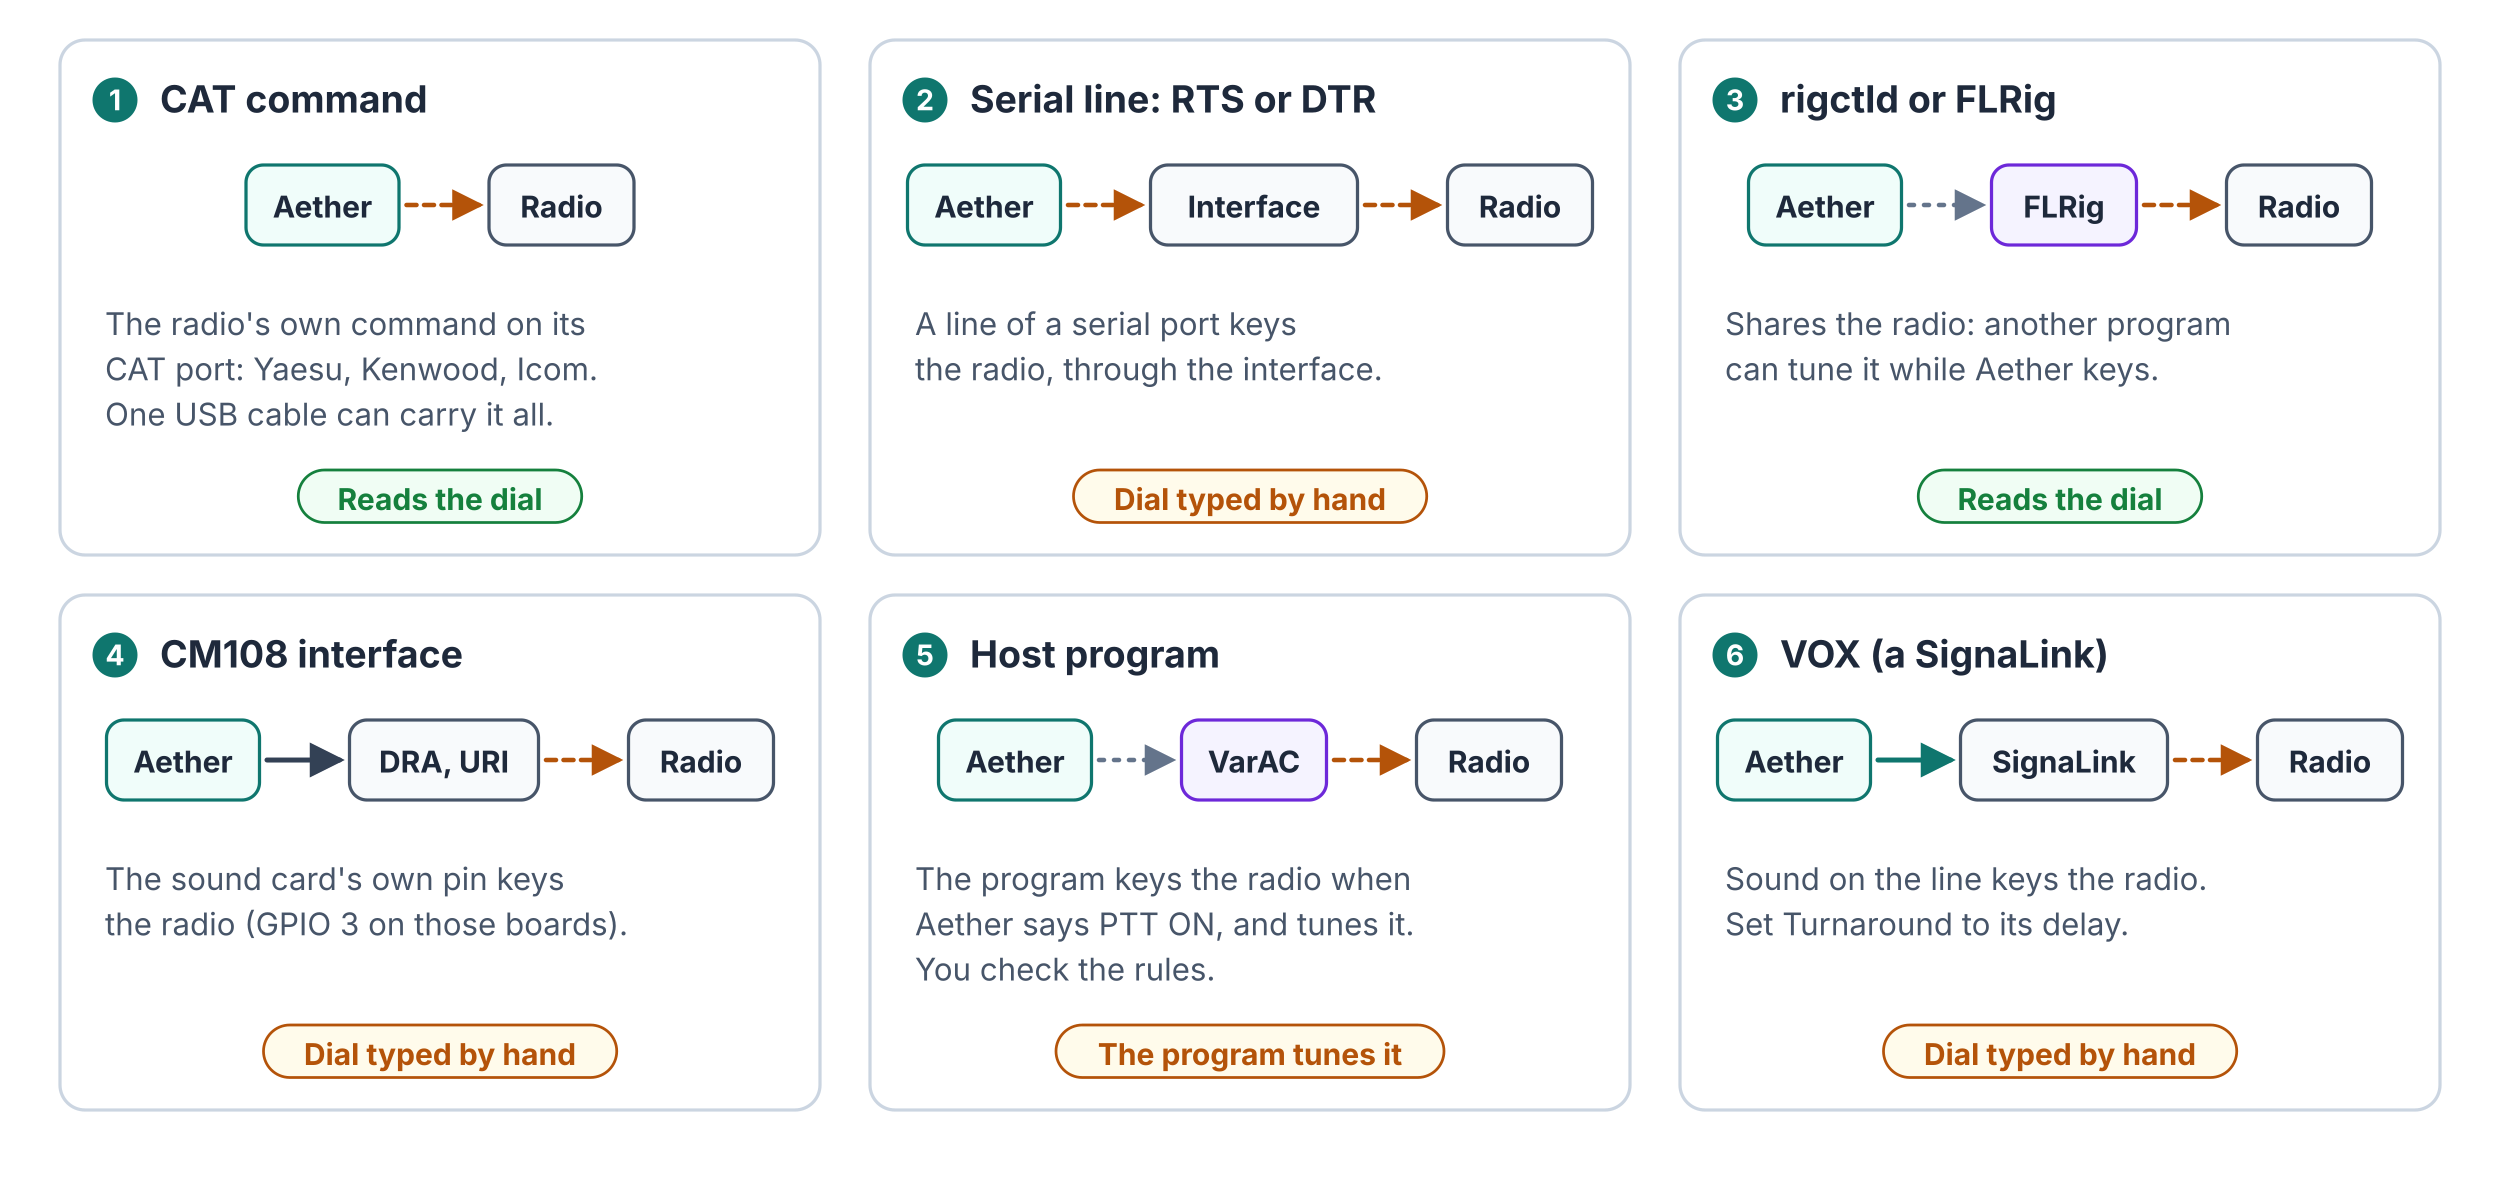
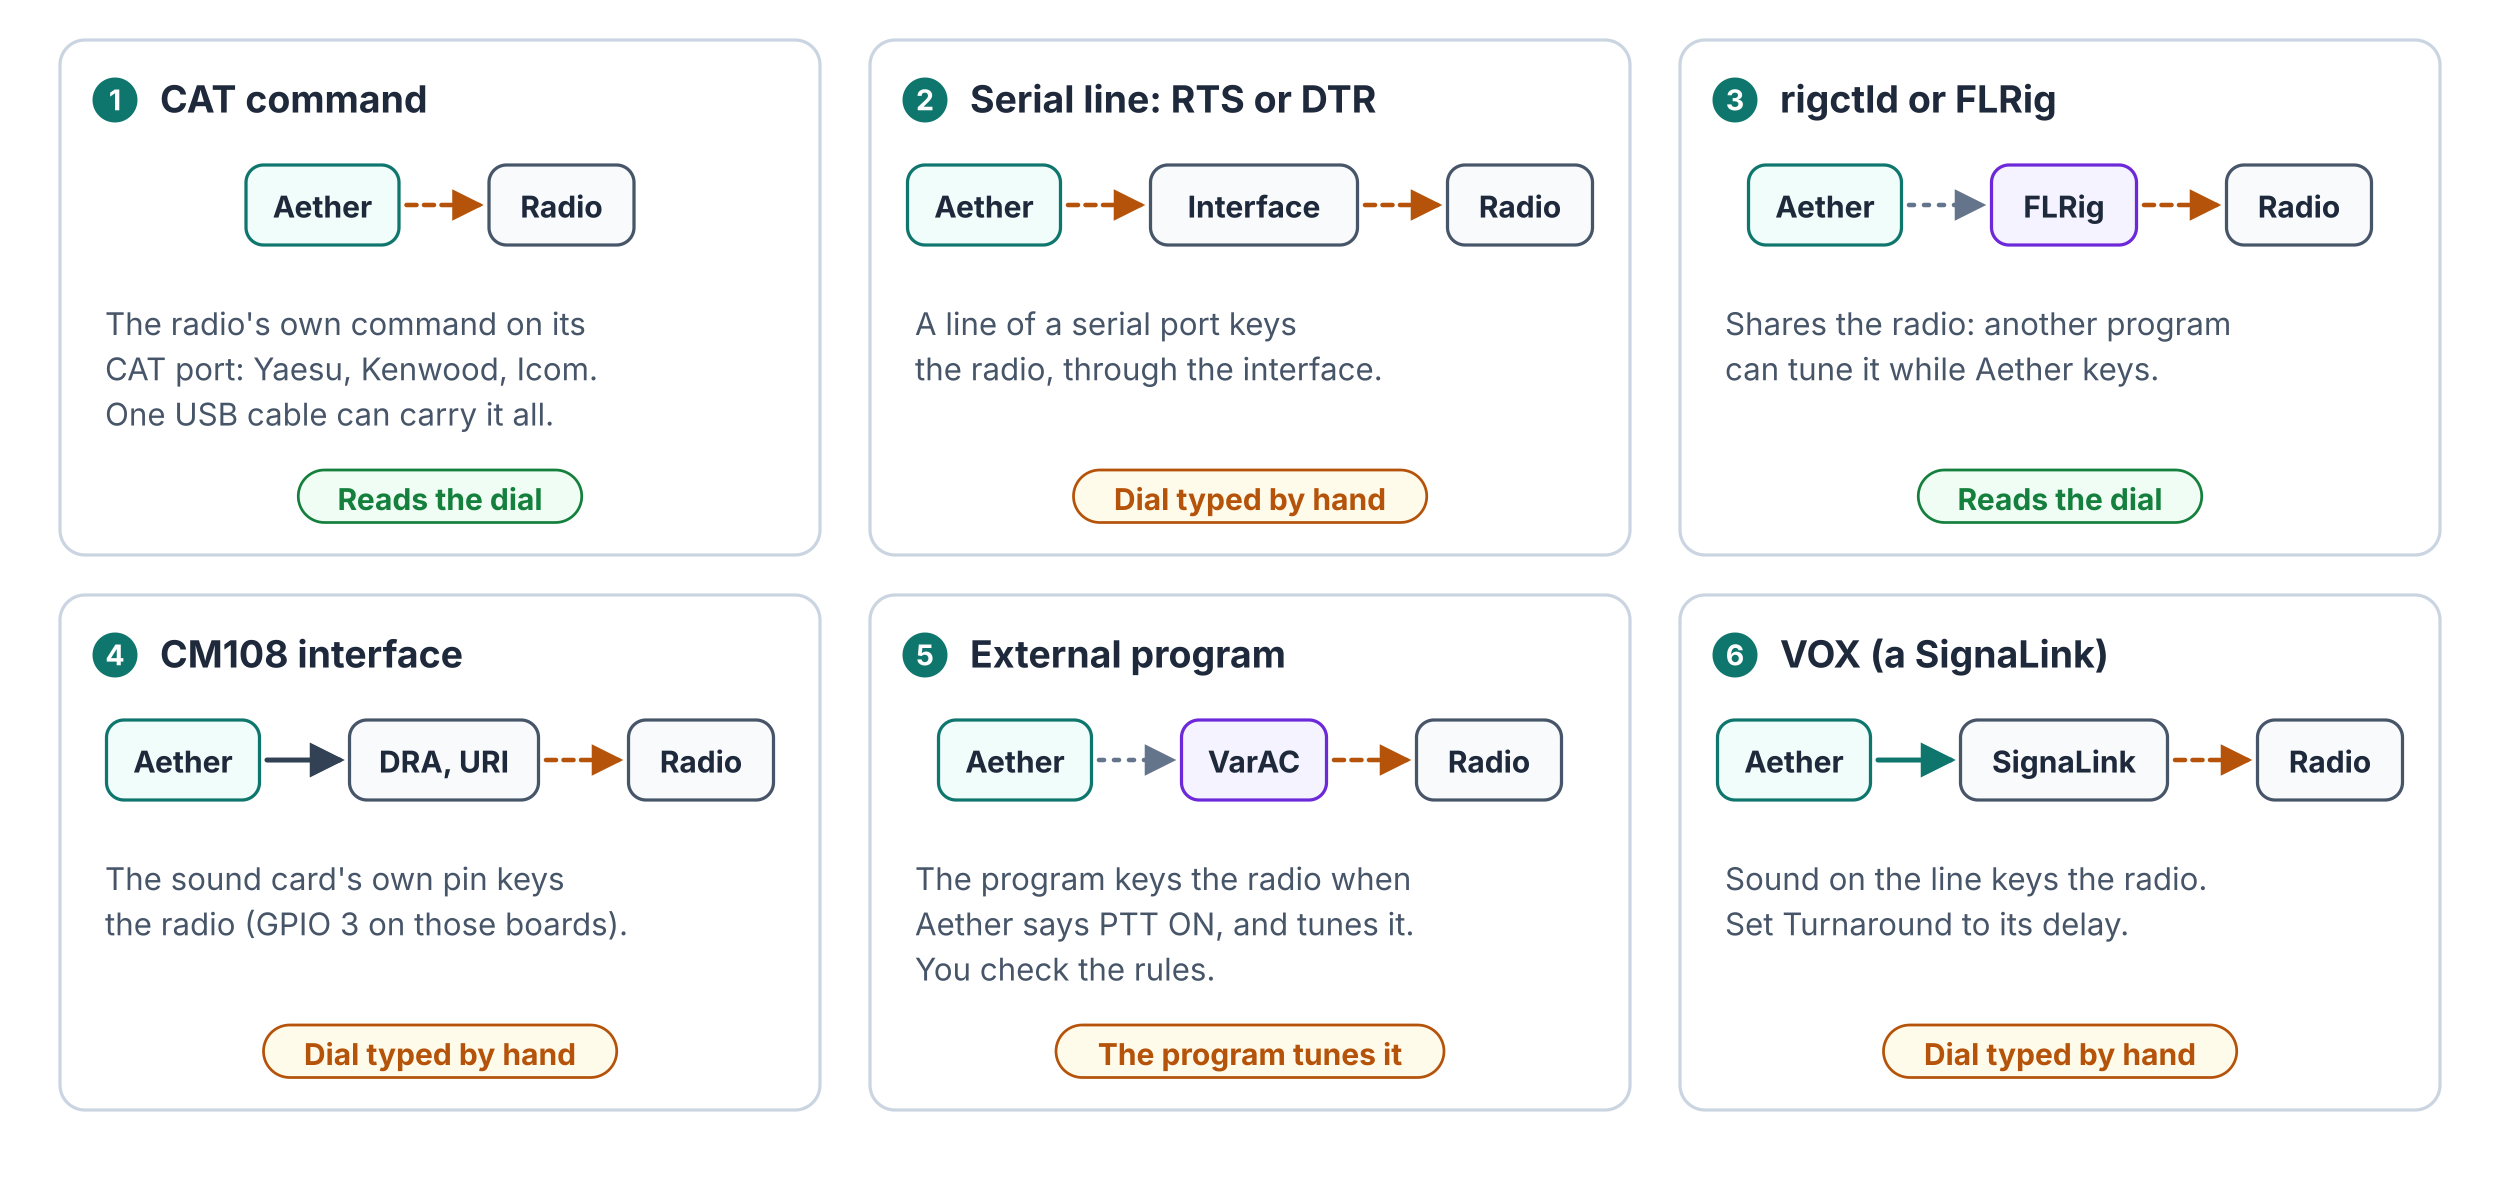
<svg xmlns="http://www.w3.org/2000/svg" viewBox="0 0 1000 476" width="1000" height="476" role="img" aria-label="The six ways to control the radio, and what each does with the dial">
  <defs>
    <marker id="ah-radio" viewBox="0 0 10 10" refX="8.5" refY="5" markerWidth="7" markerHeight="7" orient="auto-start-reverse">
      <path d="M 0 0 L 10 5 L 0 10 z" fill="#c2410c" />
    </marker>
    <marker id="ah-audio" viewBox="0 0 10 10" refX="8.5" refY="5" markerWidth="7" markerHeight="7" orient="auto-start-reverse">
      <path d="M 0 0 L 10 5 L 0 10 z" fill="#0f766e" />
    </marker>
    <marker id="ah-key" viewBox="0 0 10 10" refX="8.5" refY="5" markerWidth="7" markerHeight="7" orient="auto-start-reverse">
      <path d="M 0 0 L 10 5 L 0 10 z" fill="#b45309" />
    </marker>
    <marker id="ah-local" viewBox="0 0 10 10" refX="8.5" refY="5" markerWidth="7" markerHeight="7" orient="auto-start-reverse">
      <path d="M 0 0 L 10 5 L 0 10 z" fill="#64748b" />
    </marker>
    <marker id="ah-internet" viewBox="0 0 10 10" refX="8.5" refY="5" markerWidth="7" markerHeight="7" orient="auto-start-reverse">
      <path d="M 0 0 L 10 5 L 0 10 z" fill="#334155" />
    </marker>
    <marker id="ah-cable" viewBox="0 0 10 10" refX="8.5" refY="5" markerWidth="7" markerHeight="7" orient="auto-start-reverse">
      <path d="M 0 0 L 10 5 L 0 10 z" fill="#334155" />
    </marker>
    <marker id="ah-fail" viewBox="0 0 10 10" refX="8.5" refY="5" markerWidth="7" markerHeight="7" orient="auto-start-reverse">
      <path d="M 0 0 L 10 5 L 0 10 z" fill="#b91c1c" />
    </marker>
    <marker id="ah-plan" viewBox="0 0 10 10" refX="8.5" refY="5" markerWidth="7" markerHeight="7" orient="auto-start-reverse">
      <path d="M 0 0 L 10 5 L 0 10 z" fill="#94a3b8" />
    </marker>
  </defs>
  <rect x="0" y="0" width="1000" height="476" fill="#ffffff" />
  <rect x="24" y="16" width="304" height="206" rx="10" fill="#ffffff" stroke="#cbd5e1" stroke-width="1.3" />
  <circle cx="46" cy="40" r="10" fill="#0f766e" stroke="#ffffff" stroke-width="2" />
  <text xml:space="preserve" x="46" y="44.1" font-family="Inter, 'Segoe UI', 'Helvetica Neue', Helvetica, Arial, sans-serif" font-size="11.4" font-weight="700" fill="#ffffff" text-anchor="middle">1</text>
  <text xml:space="preserve" x="64" y="45" font-family="Inter, 'Segoe UI', 'Helvetica Neue', Helvetica, Arial, sans-serif" font-size="15" font-weight="700" fill="#1e293b" text-anchor="start">CAT command</text>
  <rect x="98.4" y="66" width="61.2" height="32" rx="7" fill="#f0fdfa" stroke="#0f766e" stroke-width="1.3" />
  <text xml:space="preserve" x="129" y="87" font-family="Inter, 'Segoe UI', 'Helvetica Neue', Helvetica, Arial, sans-serif" font-size="12" font-weight="650" fill="#1e293b" text-anchor="middle">Aether</text>
  <path d="M 162.6 82 L 191.6 82" fill="none" stroke="#b45309" stroke-width="1.8" stroke-dasharray="4 3" stroke-linecap="round" stroke-linejoin="round" marker-end="url(#ah-key)" />
  <rect x="195.6" y="66" width="58" height="32" rx="7" fill="#f8fafc" stroke="#475569" stroke-width="1.3" />
  <text xml:space="preserve" x="224.6" y="87" font-family="Inter, 'Segoe UI', 'Helvetica Neue', Helvetica, Arial, sans-serif" font-size="12" font-weight="650" fill="#1e293b" text-anchor="middle">Radio</text>
  <text xml:space="preserve" x="42" y="134" font-family="Inter, 'Segoe UI', 'Helvetica Neue', Helvetica, Arial, sans-serif" font-size="12.5" font-weight="400" fill="#475569" text-anchor="start">The radio's own command on its</text>
  <text xml:space="preserve" x="42" y="152.1" font-family="Inter, 'Segoe UI', 'Helvetica Neue', Helvetica, Arial, sans-serif" font-size="12.5" font-weight="400" fill="#475569" text-anchor="start">CAT port: Yaesu, Kenwood, Icom.</text>
  <text xml:space="preserve" x="42" y="170.2" font-family="Inter, 'Segoe UI', 'Helvetica Neue', Helvetica, Arial, sans-serif" font-size="12.5" font-weight="400" fill="#475569" text-anchor="start">One USB cable can carry it all.</text>
  <rect x="119.3" y="188" width="113.4" height="21" rx="10.5" fill="#f0fdf4" stroke="#15803d" stroke-width="1.1" />
  <text xml:space="preserve" x="176" y="204" font-family="Inter, 'Segoe UI', 'Helvetica Neue', Helvetica, Arial, sans-serif" font-size="12" font-weight="650" fill="#15803d" text-anchor="middle">Reads the dial</text>
  <rect x="348" y="16" width="304" height="206" rx="10" fill="#ffffff" stroke="#cbd5e1" stroke-width="1.3" />
  <circle cx="370" cy="40" r="10" fill="#0f766e" stroke="#ffffff" stroke-width="2" />
  <text xml:space="preserve" x="370" y="44.1" font-family="Inter, 'Segoe UI', 'Helvetica Neue', Helvetica, Arial, sans-serif" font-size="11.4" font-weight="700" fill="#ffffff" text-anchor="middle">2</text>
  <text xml:space="preserve" x="388" y="45" font-family="Inter, 'Segoe UI', 'Helvetica Neue', Helvetica, Arial, sans-serif" font-size="15" font-weight="700" fill="#1e293b" text-anchor="start">Serial line: RTS or DTR</text>
  <rect x="363" y="66" width="61.2" height="32" rx="7" fill="#f0fdfa" stroke="#0f766e" stroke-width="1.3" />
  <text xml:space="preserve" x="393.6" y="87" font-family="Inter, 'Segoe UI', 'Helvetica Neue', Helvetica, Arial, sans-serif" font-size="12" font-weight="650" fill="#1e293b" text-anchor="middle">Aether</text>
  <path d="M 427.2 82 L 456.2 82" fill="none" stroke="#b45309" stroke-width="1.8" stroke-dasharray="4 3" stroke-linecap="round" stroke-linejoin="round" marker-end="url(#ah-key)" />
  <rect x="460.2" y="66" width="82.8" height="32" rx="7" fill="#f8fafc" stroke="#475569" stroke-width="1.3" />
  <text xml:space="preserve" x="501.6" y="87" font-family="Inter, 'Segoe UI', 'Helvetica Neue', Helvetica, Arial, sans-serif" font-size="12" font-weight="650" fill="#1e293b" text-anchor="middle">Interface</text>
  <path d="M 546 82 L 575 82" fill="none" stroke="#b45309" stroke-width="1.8" stroke-dasharray="4 3" stroke-linecap="round" stroke-linejoin="round" marker-end="url(#ah-key)" />
  <rect x="579" y="66" width="58" height="32" rx="7" fill="#f8fafc" stroke="#475569" stroke-width="1.3" />
  <text xml:space="preserve" x="608" y="87" font-family="Inter, 'Segoe UI', 'Helvetica Neue', Helvetica, Arial, sans-serif" font-size="12" font-weight="650" fill="#1e293b" text-anchor="middle">Radio</text>
  <text xml:space="preserve" x="366" y="134" font-family="Inter, 'Segoe UI', 'Helvetica Neue', Helvetica, Arial, sans-serif" font-size="12.5" font-weight="400" fill="#475569" text-anchor="start">A line of a serial port keys</text>
  <text xml:space="preserve" x="366" y="152.1" font-family="Inter, 'Segoe UI', 'Helvetica Neue', Helvetica, Arial, sans-serif" font-size="12.5" font-weight="400" fill="#475569" text-anchor="start">the radio, through the interface.</text>
  <rect x="429.4" y="188" width="141.3" height="21" rx="10.5" fill="#fffbeb" stroke="#b45309" stroke-width="1.1" />
  <text xml:space="preserve" x="500" y="204" font-family="Inter, 'Segoe UI', 'Helvetica Neue', Helvetica, Arial, sans-serif" font-size="12" font-weight="650" fill="#b45309" text-anchor="middle">Dial typed by hand</text>
  <rect x="672" y="16" width="304" height="206" rx="10" fill="#ffffff" stroke="#cbd5e1" stroke-width="1.3" />
  <circle cx="694" cy="40" r="10" fill="#0f766e" stroke="#ffffff" stroke-width="2" />
  <text xml:space="preserve" x="694" y="44.1" font-family="Inter, 'Segoe UI', 'Helvetica Neue', Helvetica, Arial, sans-serif" font-size="11.4" font-weight="700" fill="#ffffff" text-anchor="middle">3</text>
  <text xml:space="preserve" x="712" y="45" font-family="Inter, 'Segoe UI', 'Helvetica Neue', Helvetica, Arial, sans-serif" font-size="15" font-weight="700" fill="#1e293b" text-anchor="start">rigctld or FLRig</text>
  <rect x="699.4" y="66" width="61.2" height="32" rx="7" fill="#f0fdfa" stroke="#0f766e" stroke-width="1.3" />
  <text xml:space="preserve" x="730" y="87" font-family="Inter, 'Segoe UI', 'Helvetica Neue', Helvetica, Arial, sans-serif" font-size="12" font-weight="650" fill="#1e293b" text-anchor="middle">Aether</text>
  <path d="M 763.6 82 L 792.6 82" fill="none" stroke="#64748b" stroke-width="1.8" stroke-dasharray="2 4" stroke-linecap="round" stroke-linejoin="round" marker-end="url(#ah-local)" />
  <rect x="796.6" y="66" width="58" height="32" rx="7" fill="#f5f3ff" stroke="#6d28d9" stroke-width="1.3" />
  <text xml:space="preserve" x="825.6" y="87" font-family="Inter, 'Segoe UI', 'Helvetica Neue', Helvetica, Arial, sans-serif" font-size="12" font-weight="650" fill="#1e293b" text-anchor="middle">FLRig</text>
  <path d="M 857.6 82 L 886.6 82" fill="none" stroke="#b45309" stroke-width="1.8" stroke-dasharray="4 3" stroke-linecap="round" stroke-linejoin="round" marker-end="url(#ah-key)" />
  <rect x="890.6" y="66" width="58" height="32" rx="7" fill="#f8fafc" stroke="#475569" stroke-width="1.3" />
  <text xml:space="preserve" x="919.6" y="87" font-family="Inter, 'Segoe UI', 'Helvetica Neue', Helvetica, Arial, sans-serif" font-size="12" font-weight="650" fill="#1e293b" text-anchor="middle">Radio</text>
  <text xml:space="preserve" x="690" y="134" font-family="Inter, 'Segoe UI', 'Helvetica Neue', Helvetica, Arial, sans-serif" font-size="12.5" font-weight="400" fill="#475569" text-anchor="start">Shares the radio: another program</text>
  <text xml:space="preserve" x="690" y="152.1" font-family="Inter, 'Segoe UI', 'Helvetica Neue', Helvetica, Arial, sans-serif" font-size="12.5" font-weight="400" fill="#475569" text-anchor="start">can tune it while Aether keys.</text>
  <rect x="767.3" y="188" width="113.4" height="21" rx="10.5" fill="#f0fdf4" stroke="#15803d" stroke-width="1.1" />
  <text xml:space="preserve" x="824" y="204" font-family="Inter, 'Segoe UI', 'Helvetica Neue', Helvetica, Arial, sans-serif" font-size="12" font-weight="650" fill="#15803d" text-anchor="middle">Reads the dial</text>
  <rect x="24" y="238" width="304" height="206" rx="10" fill="#ffffff" stroke="#cbd5e1" stroke-width="1.3" />
  <circle cx="46" cy="262" r="10" fill="#0f766e" stroke="#ffffff" stroke-width="2" />
  <text xml:space="preserve" x="46" y="266.1" font-family="Inter, 'Segoe UI', 'Helvetica Neue', Helvetica, Arial, sans-serif" font-size="11.4" font-weight="700" fill="#ffffff" text-anchor="middle">4</text>
  <text xml:space="preserve" x="64" y="267" font-family="Inter, 'Segoe UI', 'Helvetica Neue', Helvetica, Arial, sans-serif" font-size="15" font-weight="700" fill="#1e293b" text-anchor="start">CM108 interface</text>
  <rect x="42.6" y="288" width="61.2" height="32" rx="7" fill="#f0fdfa" stroke="#0f766e" stroke-width="1.3" />
  <text xml:space="preserve" x="73.2" y="309" font-family="Inter, 'Segoe UI', 'Helvetica Neue', Helvetica, Arial, sans-serif" font-size="12" font-weight="650" fill="#1e293b" text-anchor="middle">Aether</text>
  <path d="M 106.8 304 L 135.8 304" fill="none" stroke="#334155" stroke-width="2.0" stroke-linecap="round" stroke-linejoin="round" marker-end="url(#ah-cable)" />
  <rect x="139.8" y="288" width="75.6" height="32" rx="7" fill="#f8fafc" stroke="#475569" stroke-width="1.3" />
  <text xml:space="preserve" x="177.6" y="309" font-family="Inter, 'Segoe UI', 'Helvetica Neue', Helvetica, Arial, sans-serif" font-size="12" font-weight="650" fill="#1e293b" text-anchor="middle">DRA, URI</text>
  <path d="M 218.4 304 L 247.4 304" fill="none" stroke="#b45309" stroke-width="1.8" stroke-dasharray="4 3" stroke-linecap="round" stroke-linejoin="round" marker-end="url(#ah-key)" />
  <rect x="251.4" y="288" width="58" height="32" rx="7" fill="#f8fafc" stroke="#475569" stroke-width="1.3" />
  <text xml:space="preserve" x="280.4" y="309" font-family="Inter, 'Segoe UI', 'Helvetica Neue', Helvetica, Arial, sans-serif" font-size="12" font-weight="650" fill="#1e293b" text-anchor="middle">Radio</text>
  <text xml:space="preserve" x="42" y="356" font-family="Inter, 'Segoe UI', 'Helvetica Neue', Helvetica, Arial, sans-serif" font-size="12.5" font-weight="400" fill="#475569" text-anchor="start">The sound card's own pin keys</text>
  <text xml:space="preserve" x="42" y="374.1" font-family="Inter, 'Segoe UI', 'Helvetica Neue', Helvetica, Arial, sans-serif" font-size="12.5" font-weight="400" fill="#475569" text-anchor="start">the radio (GPIO 3 on those boards).</text>
  <rect x="105.4" y="410" width="141.3" height="21" rx="10.5" fill="#fffbeb" stroke="#b45309" stroke-width="1.1" />
  <text xml:space="preserve" x="176" y="426" font-family="Inter, 'Segoe UI', 'Helvetica Neue', Helvetica, Arial, sans-serif" font-size="12" font-weight="650" fill="#b45309" text-anchor="middle">Dial typed by hand</text>
  <rect x="348" y="238" width="304" height="206" rx="10" fill="#ffffff" stroke="#cbd5e1" stroke-width="1.3" />
  <circle cx="370" cy="262" r="10" fill="#0f766e" stroke="#ffffff" stroke-width="2" />
  <text xml:space="preserve" x="370" y="266.1" font-family="Inter, 'Segoe UI', 'Helvetica Neue', Helvetica, Arial, sans-serif" font-size="11.4" font-weight="700" fill="#ffffff" text-anchor="middle">5</text>
-   <text xml:space="preserve" x="388" y="267" font-family="Inter, 'Segoe UI', 'Helvetica Neue', Helvetica, Arial, sans-serif" font-size="15" font-weight="700" fill="#1e293b" text-anchor="start">Host program</text>
+   <text xml:space="preserve" x="388" y="267" font-family="Inter, 'Segoe UI', 'Helvetica Neue', Helvetica, Arial, sans-serif" font-size="15" font-weight="700" fill="#1e293b" text-anchor="start">External program</text>
  <rect x="375.4" y="288" width="61.2" height="32" rx="7" fill="#f0fdfa" stroke="#0f766e" stroke-width="1.3" />
  <text xml:space="preserve" x="406" y="309" font-family="Inter, 'Segoe UI', 'Helvetica Neue', Helvetica, Arial, sans-serif" font-size="12" font-weight="650" fill="#1e293b" text-anchor="middle">Aether</text>
  <path d="M 439.6 304 L 468.6 304" fill="none" stroke="#64748b" stroke-width="1.8" stroke-dasharray="2 4" stroke-linecap="round" stroke-linejoin="round" marker-end="url(#ah-local)" />
  <rect x="472.6" y="288" width="58" height="32" rx="7" fill="#f5f3ff" stroke="#6d28d9" stroke-width="1.3" />
  <text xml:space="preserve" x="501.6" y="309" font-family="Inter, 'Segoe UI', 'Helvetica Neue', Helvetica, Arial, sans-serif" font-size="12" font-weight="650" fill="#1e293b" text-anchor="middle">VarAC</text>
  <path d="M 533.6 304 L 562.6 304" fill="none" stroke="#b45309" stroke-width="1.8" stroke-dasharray="4 3" stroke-linecap="round" stroke-linejoin="round" marker-end="url(#ah-key)" />
  <rect x="566.6" y="288" width="58" height="32" rx="7" fill="#f8fafc" stroke="#475569" stroke-width="1.3" />
  <text xml:space="preserve" x="595.6" y="309" font-family="Inter, 'Segoe UI', 'Helvetica Neue', Helvetica, Arial, sans-serif" font-size="12" font-weight="650" fill="#1e293b" text-anchor="middle">Radio</text>
  <text xml:space="preserve" x="366" y="356" font-family="Inter, 'Segoe UI', 'Helvetica Neue', Helvetica, Arial, sans-serif" font-size="12.5" font-weight="400" fill="#475569" text-anchor="start">The program keys the radio when</text>
  <text xml:space="preserve" x="366" y="374.1" font-family="Inter, 'Segoe UI', 'Helvetica Neue', Helvetica, Arial, sans-serif" font-size="12.5" font-weight="400" fill="#475569" text-anchor="start">Aether says PTT ON, and tunes it.</text>
  <text xml:space="preserve" x="366" y="392.2" font-family="Inter, 'Segoe UI', 'Helvetica Neue', Helvetica, Arial, sans-serif" font-size="12.5" font-weight="400" fill="#475569" text-anchor="start">You check the rules.</text>
  <rect x="422.4" y="410" width="155.2" height="21" rx="10.5" fill="#fffbeb" stroke="#b45309" stroke-width="1.1" />
  <text xml:space="preserve" x="500" y="426" font-family="Inter, 'Segoe UI', 'Helvetica Neue', Helvetica, Arial, sans-serif" font-size="12" font-weight="650" fill="#b45309" text-anchor="middle">The program tunes it</text>
  <rect x="672" y="238" width="304" height="206" rx="10" fill="#ffffff" stroke="#cbd5e1" stroke-width="1.3" />
  <circle cx="694" cy="262" r="10" fill="#0f766e" stroke="#ffffff" stroke-width="2" />
  <text xml:space="preserve" x="694" y="266.1" font-family="Inter, 'Segoe UI', 'Helvetica Neue', Helvetica, Arial, sans-serif" font-size="11.4" font-weight="700" fill="#ffffff" text-anchor="middle">6</text>
  <text xml:space="preserve" x="712" y="267" font-family="Inter, 'Segoe UI', 'Helvetica Neue', Helvetica, Arial, sans-serif" font-size="15" font-weight="700" fill="#1e293b" text-anchor="start">VOX (a SignaLink)</text>
  <rect x="687" y="288" width="61.2" height="32" rx="7" fill="#f0fdfa" stroke="#0f766e" stroke-width="1.3" />
  <text xml:space="preserve" x="717.6" y="309" font-family="Inter, 'Segoe UI', 'Helvetica Neue', Helvetica, Arial, sans-serif" font-size="12" font-weight="650" fill="#1e293b" text-anchor="middle">Aether</text>
  <path d="M 751.2 304 L 780.2 304" fill="none" stroke="#0f766e" stroke-width="2.0" stroke-linecap="round" stroke-linejoin="round" marker-end="url(#ah-audio)" />
  <rect x="784.2" y="288" width="82.8" height="32" rx="7" fill="#f8fafc" stroke="#475569" stroke-width="1.3" />
  <text xml:space="preserve" x="825.6" y="309" font-family="Inter, 'Segoe UI', 'Helvetica Neue', Helvetica, Arial, sans-serif" font-size="12" font-weight="650" fill="#1e293b" text-anchor="middle">SignaLink</text>
  <path d="M 870 304 L 899 304" fill="none" stroke="#b45309" stroke-width="1.8" stroke-dasharray="4 3" stroke-linecap="round" stroke-linejoin="round" marker-end="url(#ah-key)" />
  <rect x="903" y="288" width="58" height="32" rx="7" fill="#f8fafc" stroke="#475569" stroke-width="1.3" />
  <text xml:space="preserve" x="932" y="309" font-family="Inter, 'Segoe UI', 'Helvetica Neue', Helvetica, Arial, sans-serif" font-size="12" font-weight="650" fill="#1e293b" text-anchor="middle">Radio</text>
  <text xml:space="preserve" x="690" y="356" font-family="Inter, 'Segoe UI', 'Helvetica Neue', Helvetica, Arial, sans-serif" font-size="12.5" font-weight="400" fill="#475569" text-anchor="start">Sound on the line keys the radio.</text>
  <text xml:space="preserve" x="690" y="374.1" font-family="Inter, 'Segoe UI', 'Helvetica Neue', Helvetica, Arial, sans-serif" font-size="12.5" font-weight="400" fill="#475569" text-anchor="start">Set Turnaround to its delay.</text>
  <rect x="753.4" y="410" width="141.3" height="21" rx="10.5" fill="#fffbeb" stroke="#b45309" stroke-width="1.1" />
  <text xml:space="preserve" x="824" y="426" font-family="Inter, 'Segoe UI', 'Helvetica Neue', Helvetica, Arial, sans-serif" font-size="12" font-weight="650" fill="#b45309" text-anchor="middle">Dial typed by hand</text>
</svg>
